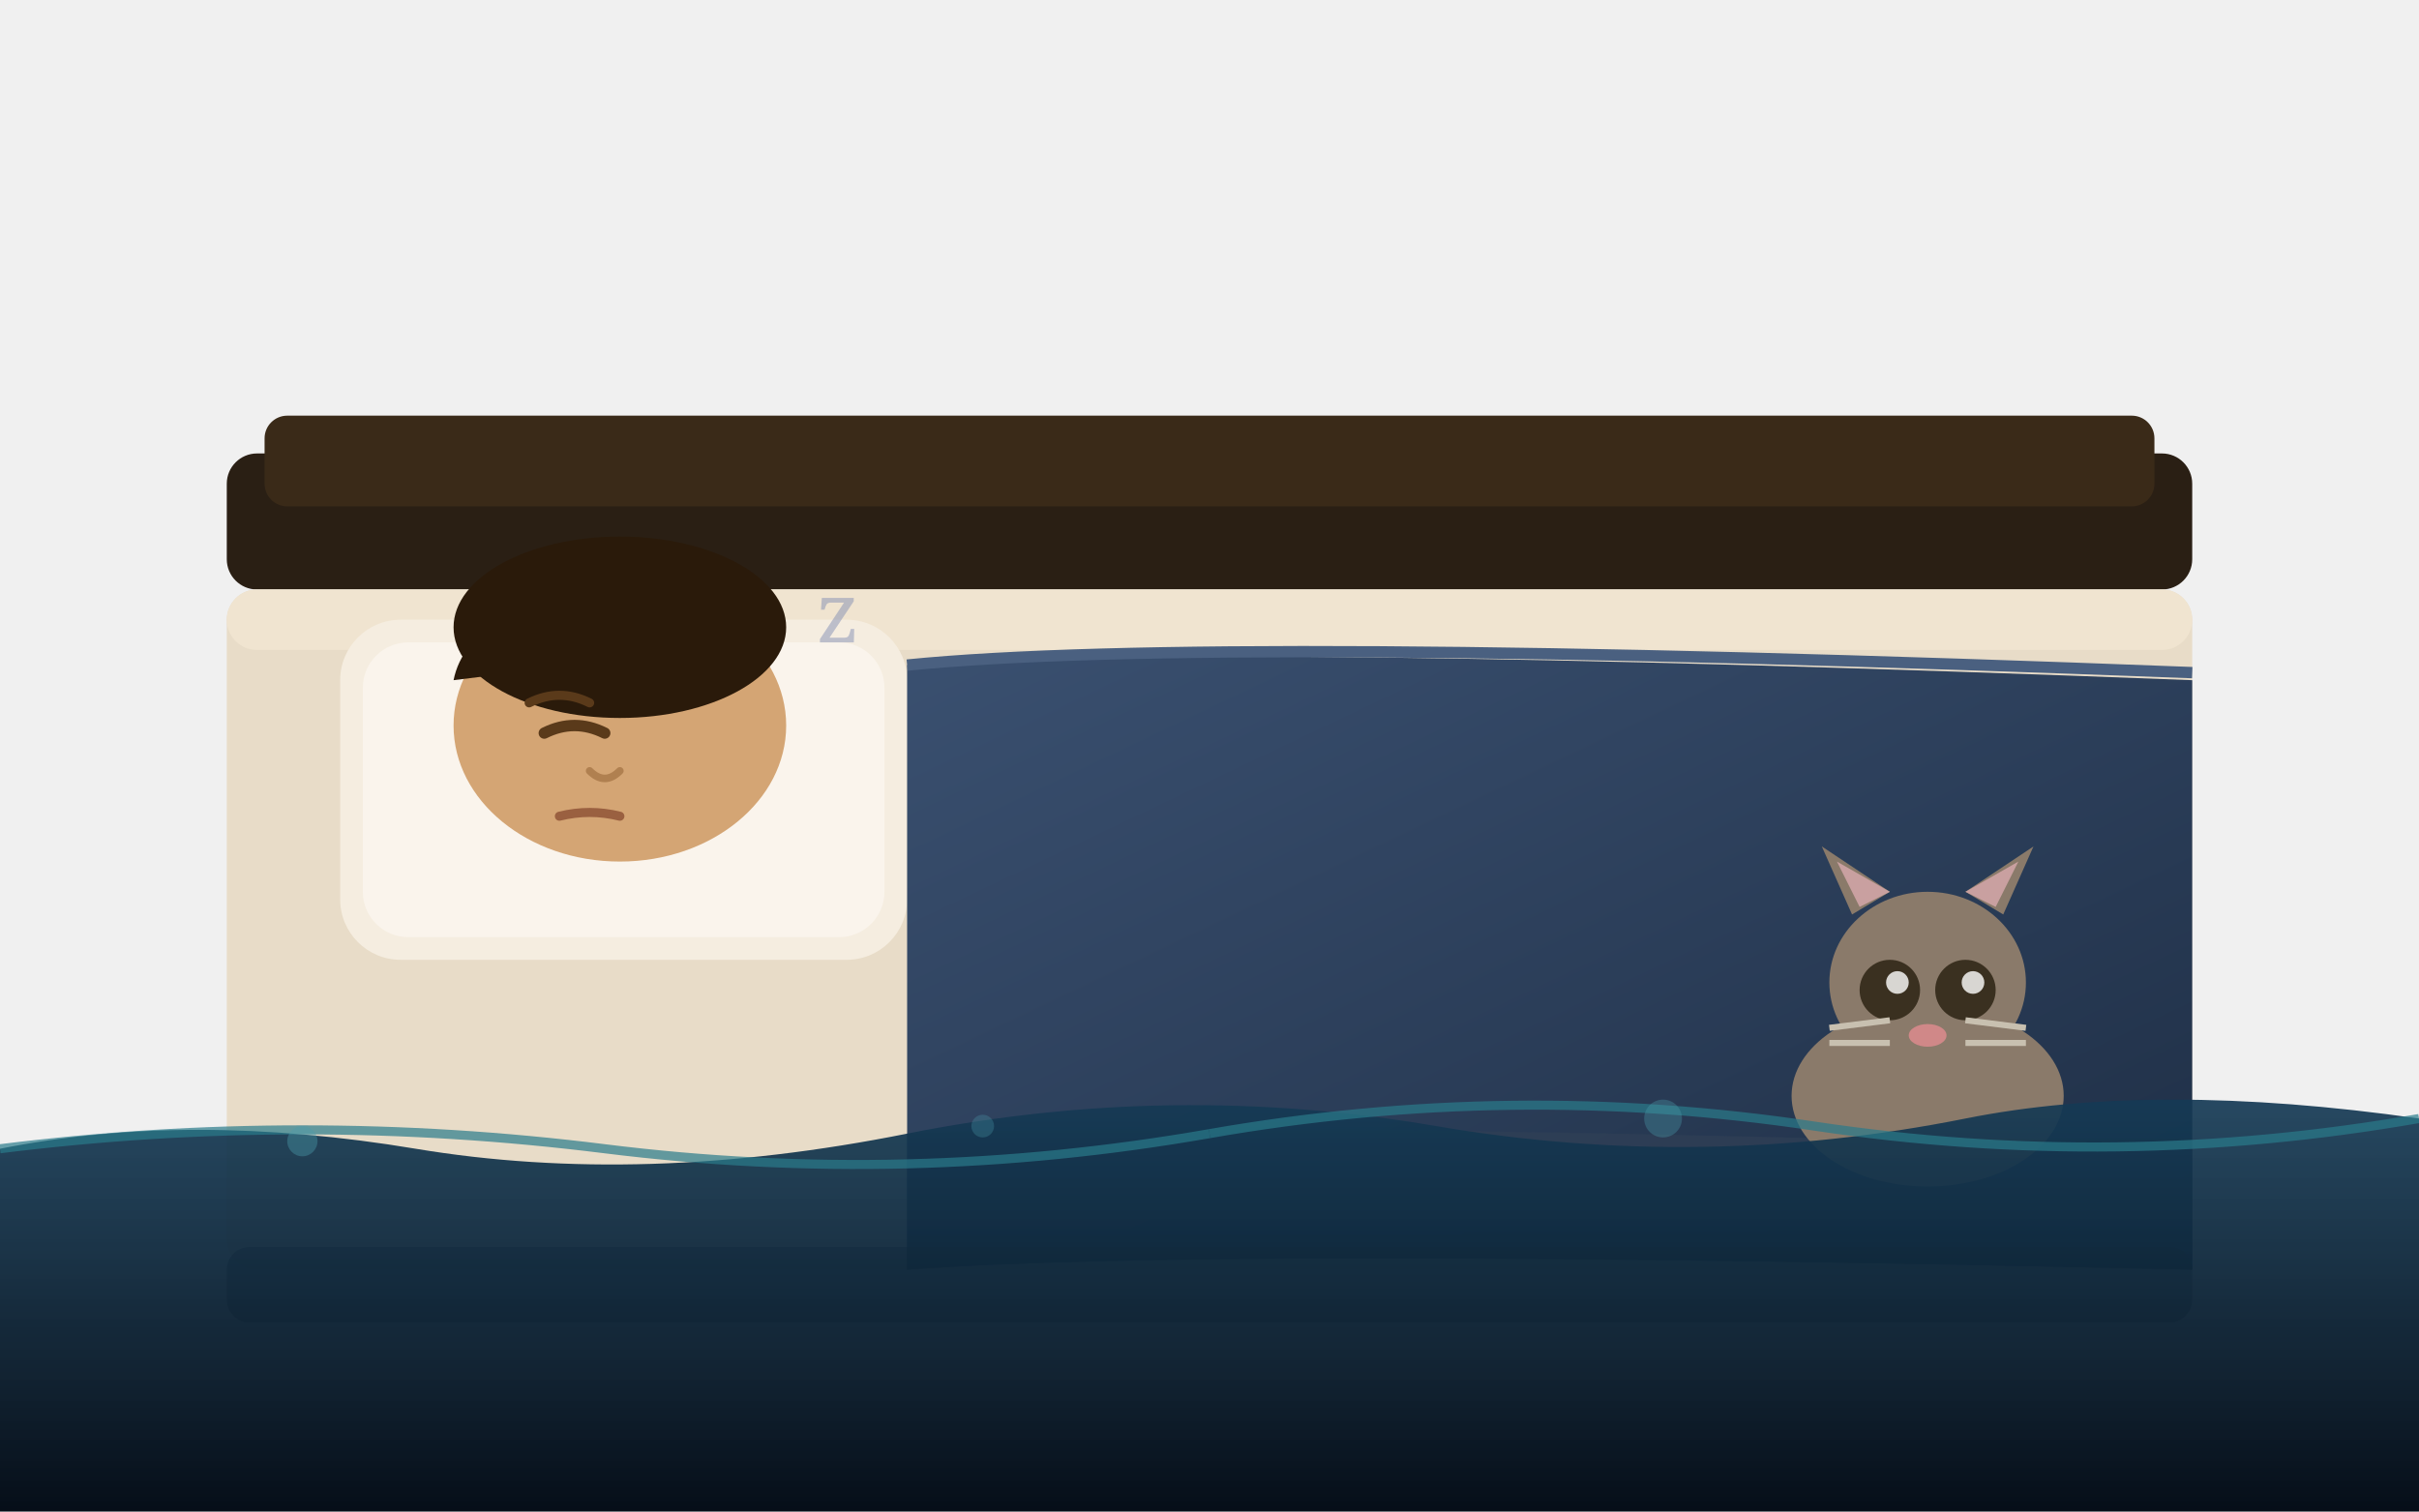
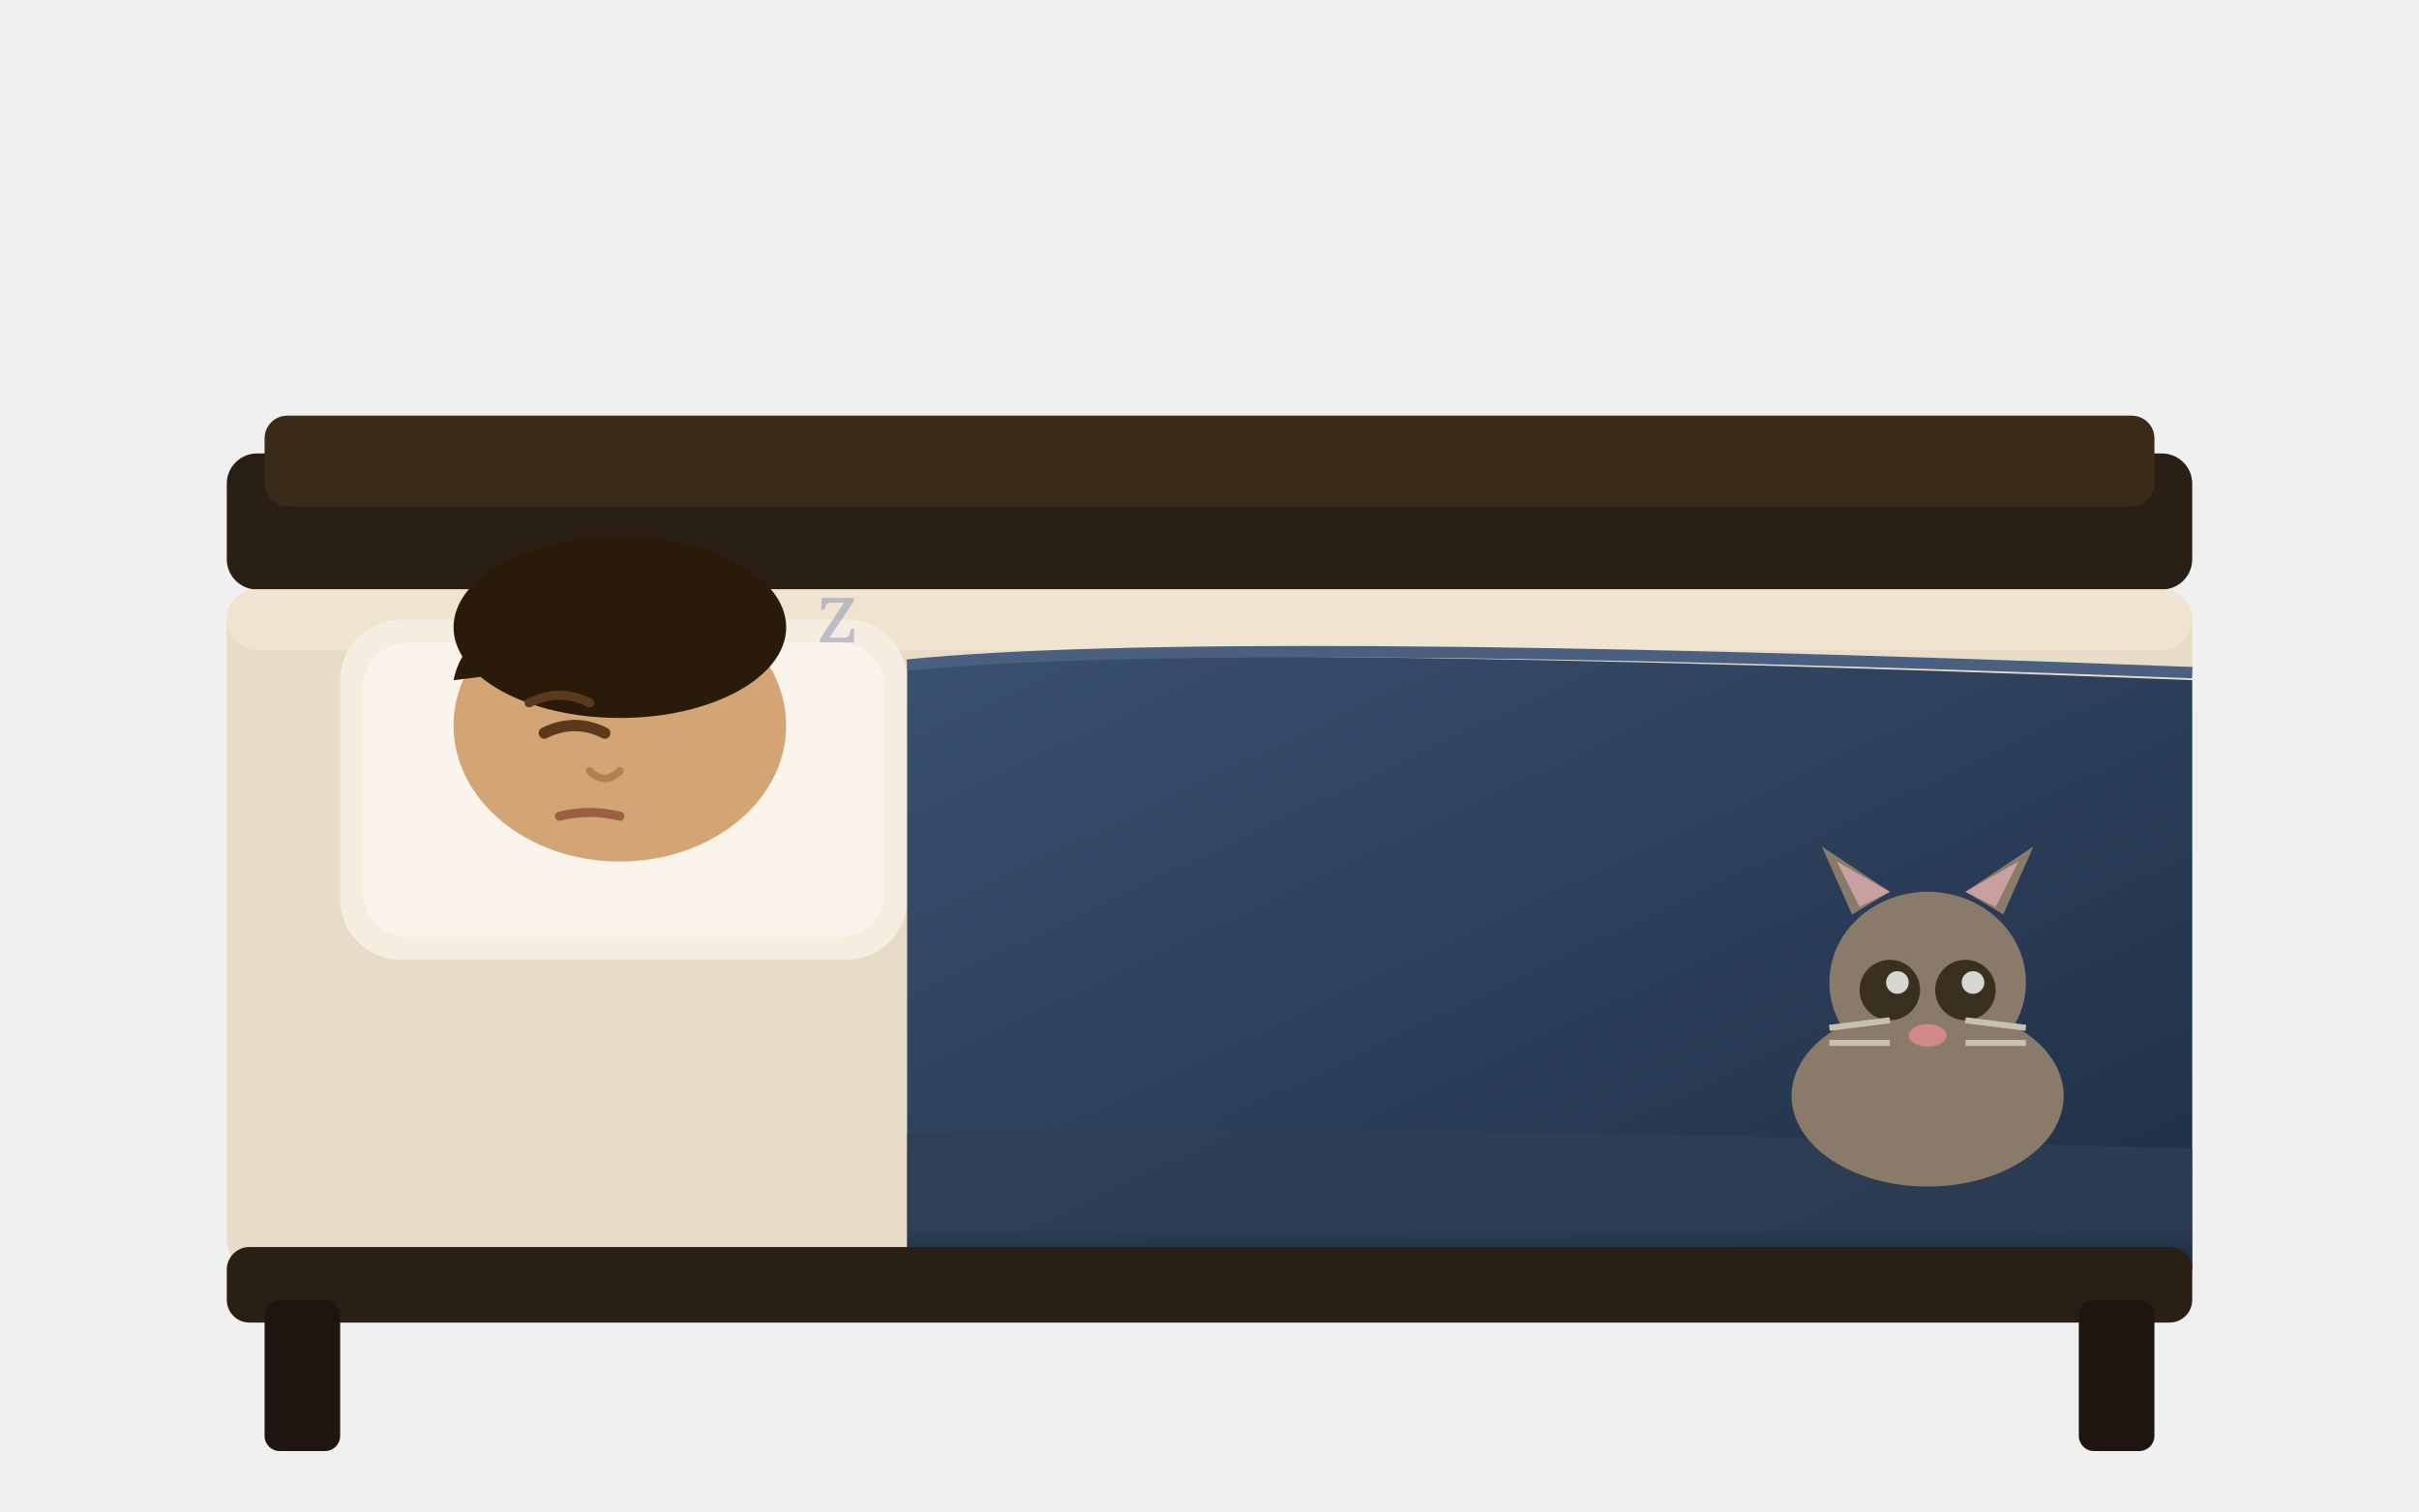
<svg xmlns="http://www.w3.org/2000/svg" viewBox="0 0 320 200" width="320" height="200">
  <defs>
    <linearGradient id="s3_blanket" x1="0%" y1="0%" x2="100%" y2="100%">
      <stop offset="0%" stop-color="#3a5070" />
      <stop offset="100%" stop-color="#1e2e45" />
    </linearGradient>
    <linearGradient id="s3_water" x1="0%" y1="0%" x2="0%" y2="100%">
      <stop offset="0%" stop-color="#153a55" stop-opacity="0.92" />
      <stop offset="100%" stop-color="#060e18" stop-opacity="1" />
    </linearGradient>
    <linearGradient id="s3_wet_blanket" x1="0%" y1="70%" x2="0%" y2="100%">
      <stop offset="0%" stop-color="#2e3e55" />
      <stop offset="100%" stop-color="#1a2a3a" />
    </linearGradient>
  </defs>
  <rect x="30" y="60" width="260" height="18" rx="4" fill="#2a1f14" />
  <rect x="35" y="55" width="250" height="12" rx="3" fill="#3a2a18" />
  <rect x="30" y="78" width="260" height="90" rx="4" fill="#e8dcc8" />
  <rect x="30" y="78" width="260" height="8" rx="4" fill="#f0e4d0" />
  <rect x="45" y="82" width="75" height="45" rx="8" fill="#f5ede0" />
  <rect x="48" y="85" width="69" height="39" rx="6" fill="#faf4ec" />
  <path d="M120 88 Q160 85 290 90 L290 168 Q160 165 120 168 Z" fill="url(#s3_blanket)" />
  <path d="M120 88 Q160 84 290 89" fill="none" stroke="#4a6080" stroke-width="1.5" />
  <path d="M120 150 Q160 148 290 152 L290 168 Q160 165 120 168 Z" fill="url(#s3_wet_blanket)" opacity="0.8" />
  <ellipse cx="82" cy="96" rx="22" ry="18" fill="#d4a574" />
  <ellipse cx="82" cy="83" rx="22" ry="12" fill="#2a1a0a" />
  <path d="M60 90 Q62 80 82 78 Q95 77 100 85" fill="#2a1a0a" />
  <path d="M70 93 Q74 91 78 93" fill="none" stroke="#5a3a1a" stroke-width="1.2" stroke-linecap="round" />
  <path d="M72 97 Q76 95 80 97" fill="none" stroke="#5a3a1a" stroke-width="1.5" stroke-linecap="round" />
  <path d="M78 102 Q80 104 82 102" fill="none" stroke="#b08050" stroke-width="1" stroke-linecap="round" />
  <path d="M74 108 Q78 107 82 108" fill="none" stroke="#9a6040" stroke-width="1.2" stroke-linecap="round" />
-   <rect x="30" y="165" width="260" height="10" rx="3" fill="#1e1510" opacity="0.5" />
+   <rect x="30" y="165" width="260" height="10" rx="3" fill="#2a1f14" />
+   <rect x="35" y="172" width="10" height="20" rx="2" fill="#1e1510" />
+   <rect x="275" y="172" width="10" height="20" rx="2" fill="#1e1510" />
  <ellipse cx="255" cy="145" rx="18" ry="12" fill="#8a7a6a" />
  <ellipse cx="255" cy="130" rx="13" ry="12" fill="#8a7a6a" />
  <polygon points="245,121 241,112 250,118" fill="#8a7a6a" />
  <polygon points="265,121 269,112 260,118" fill="#8a7a6a" />
  <polygon points="246,120 243,114 250,118" fill="#c9a0a0" />
  <polygon points="264,120 267,114 260,118" fill="#c9a0a0" />
  <ellipse cx="250" cy="131" rx="4" ry="4" fill="#3a3020" />
  <ellipse cx="260" cy="131" rx="4" ry="4" fill="#3a3020" />
  <circle cx="251" cy="130" r="1.5" fill="#ffffff" opacity="0.8" />
  <circle cx="261" cy="130" r="1.5" fill="#ffffff" opacity="0.8" />
  <line x1="242" y1="136" x2="250" y2="135" stroke="#c8c0b0" stroke-width="0.8" />
  <line x1="242" y1="138" x2="250" y2="138" stroke="#c8c0b0" stroke-width="0.8" />
  <line x1="260" y1="135" x2="268" y2="136" stroke="#c8c0b0" stroke-width="0.8" />
  <line x1="260" y1="138" x2="268" y2="138" stroke="#c8c0b0" stroke-width="0.8" />
  <ellipse cx="255" cy="137" rx="2.5" ry="1.5" fill="#d08888" />
-   <path d="M0 152 Q25 147 55 152 Q85 157 120 150 Q155 143 190 149 Q225 155 260 148 Q285 143 320 148 L320 200 L0 200 Z" fill="url(#s3_water)" />
-   <path d="M0 152 Q40 147 80 152 Q120 157 160 150" fill="none" stroke="#2a7a8a" stroke-width="1.2" opacity="0.7" />
-   <path d="M160 150 Q200 143 240 149 Q280 155 320 148" fill="none" stroke="#2a7a8a" stroke-width="1.2" opacity="0.7" />
-   <circle cx="40" cy="151" r="2" fill="#4a9aaa" opacity="0.4" />
-   <circle cx="130" cy="149" r="1.5" fill="#4a9aaa" opacity="0.3" />
-   <circle cx="220" cy="148" r="2.5" fill="#4a9aaa" opacity="0.35" />
  <text x="108" y="85" font-family="serif" font-size="11" fill="#6677aa" opacity="0.4">z</text>
</svg>
